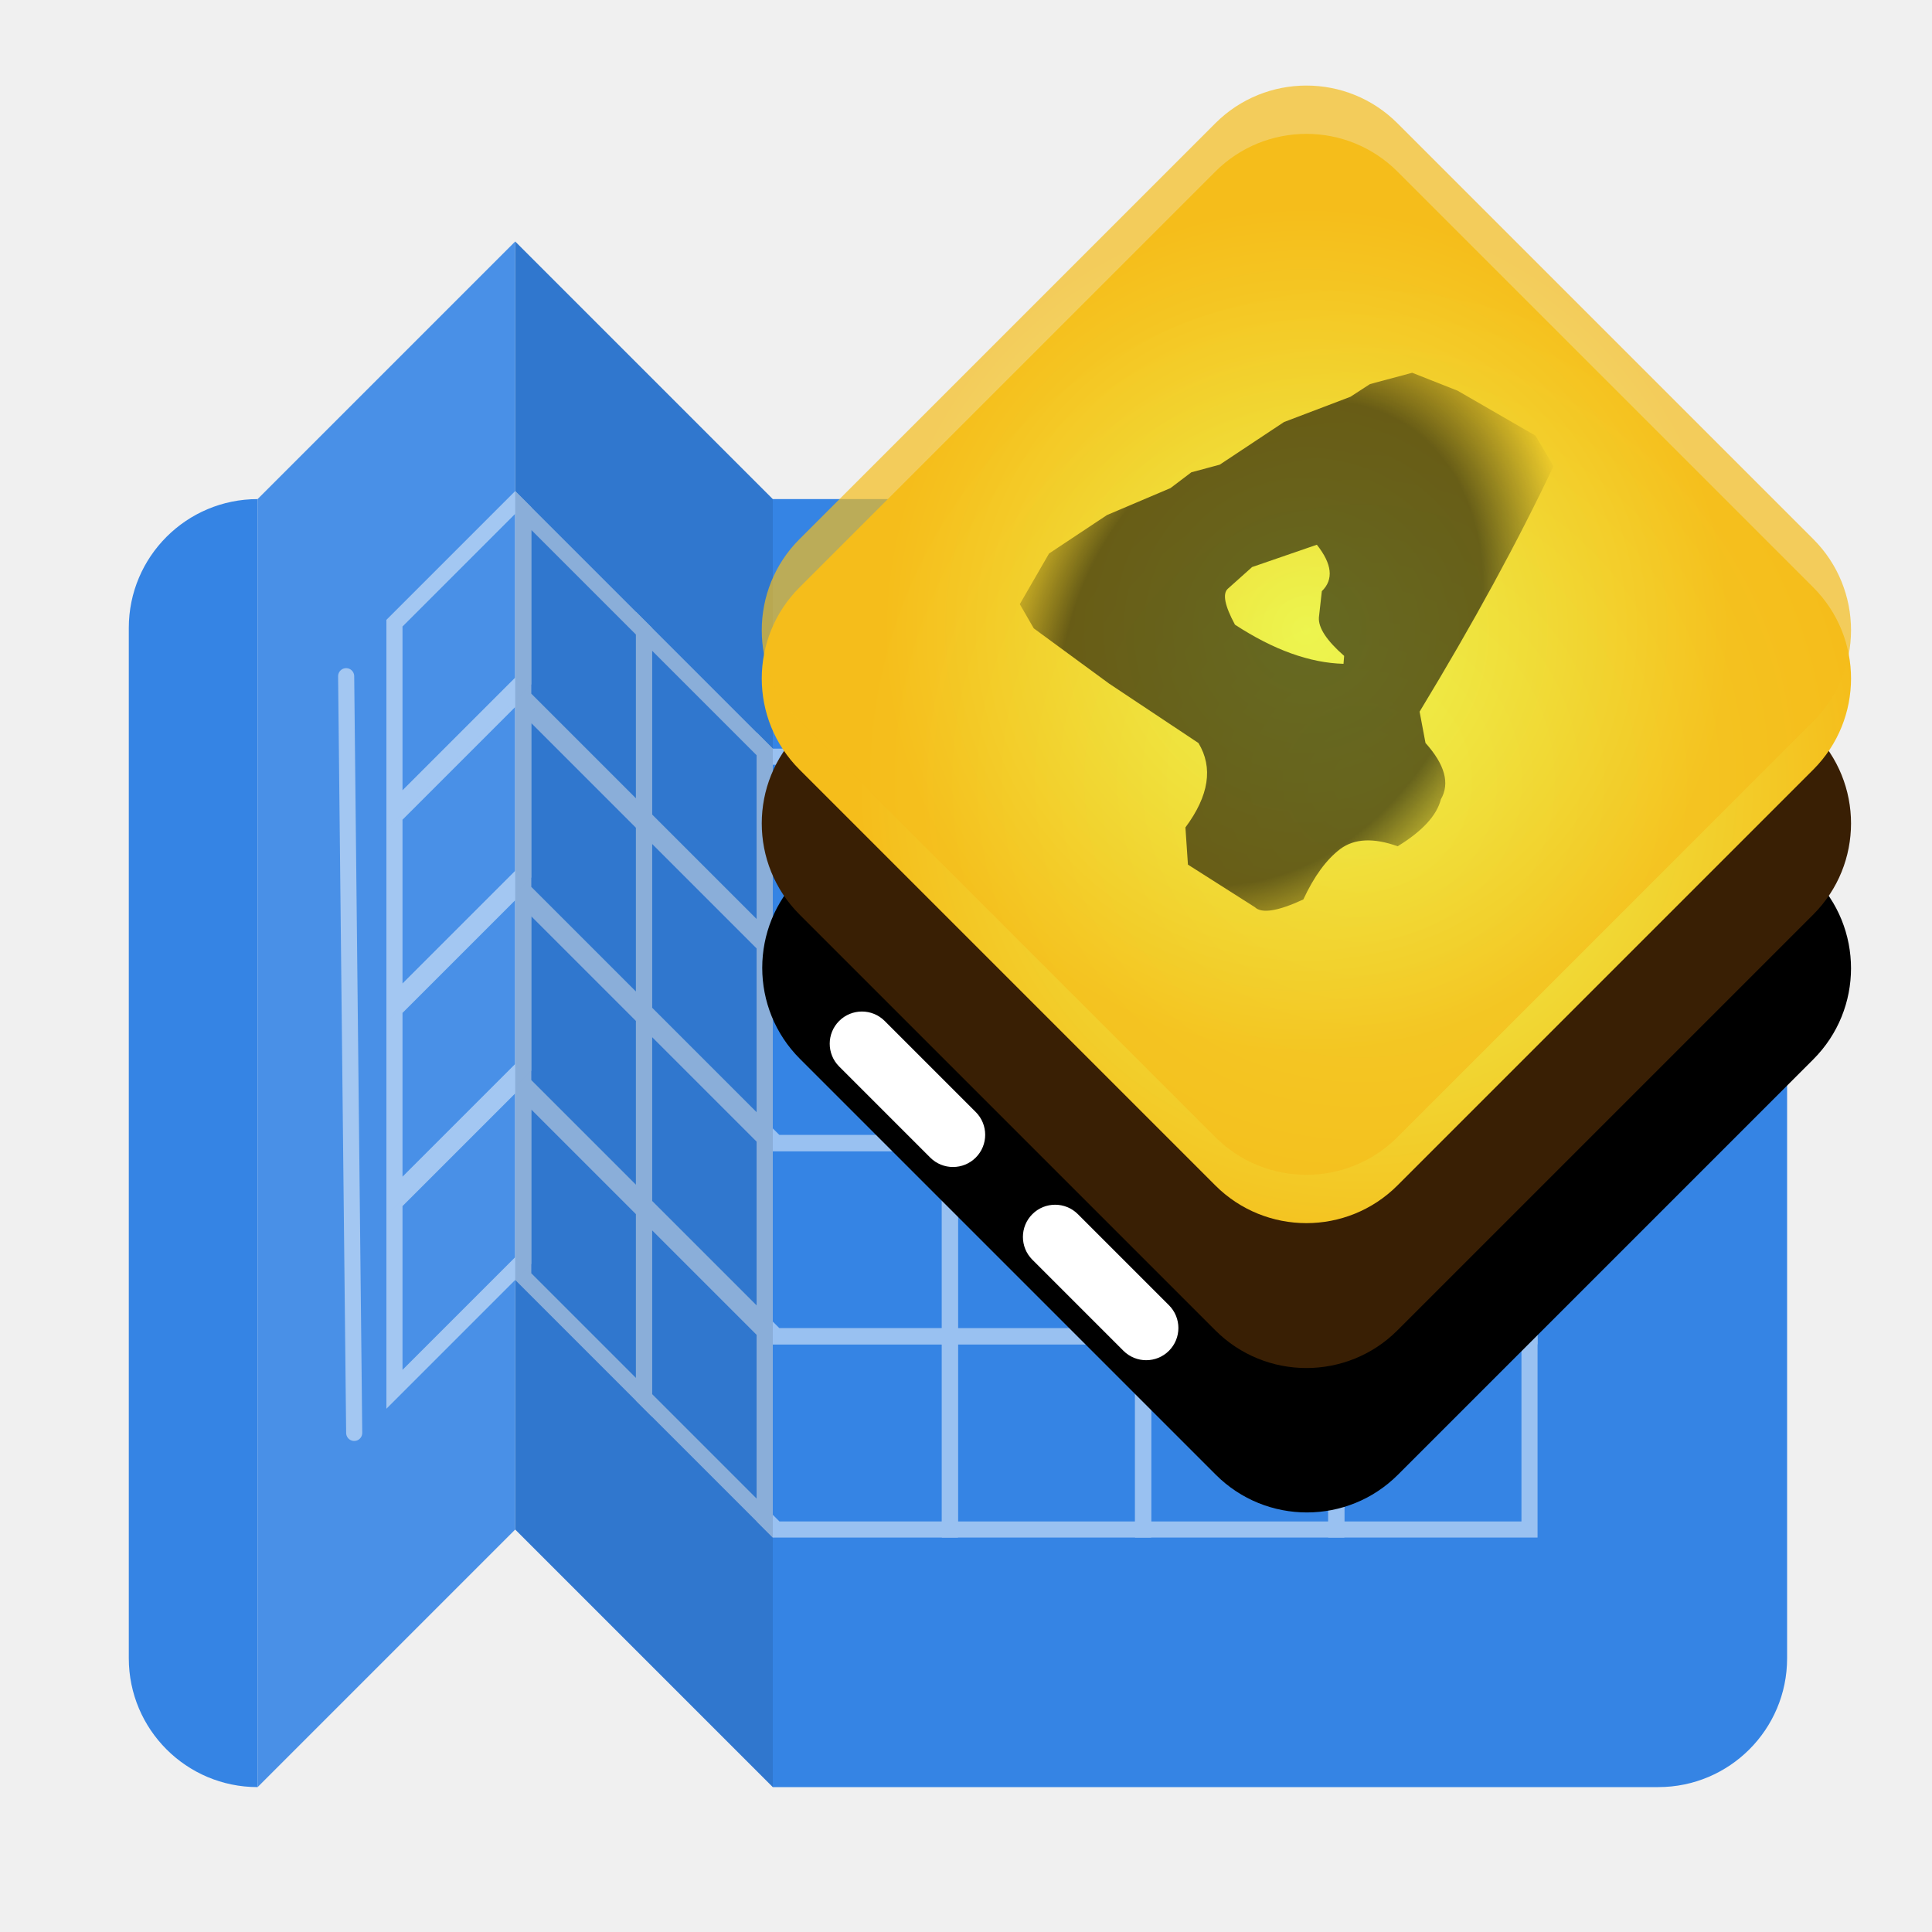
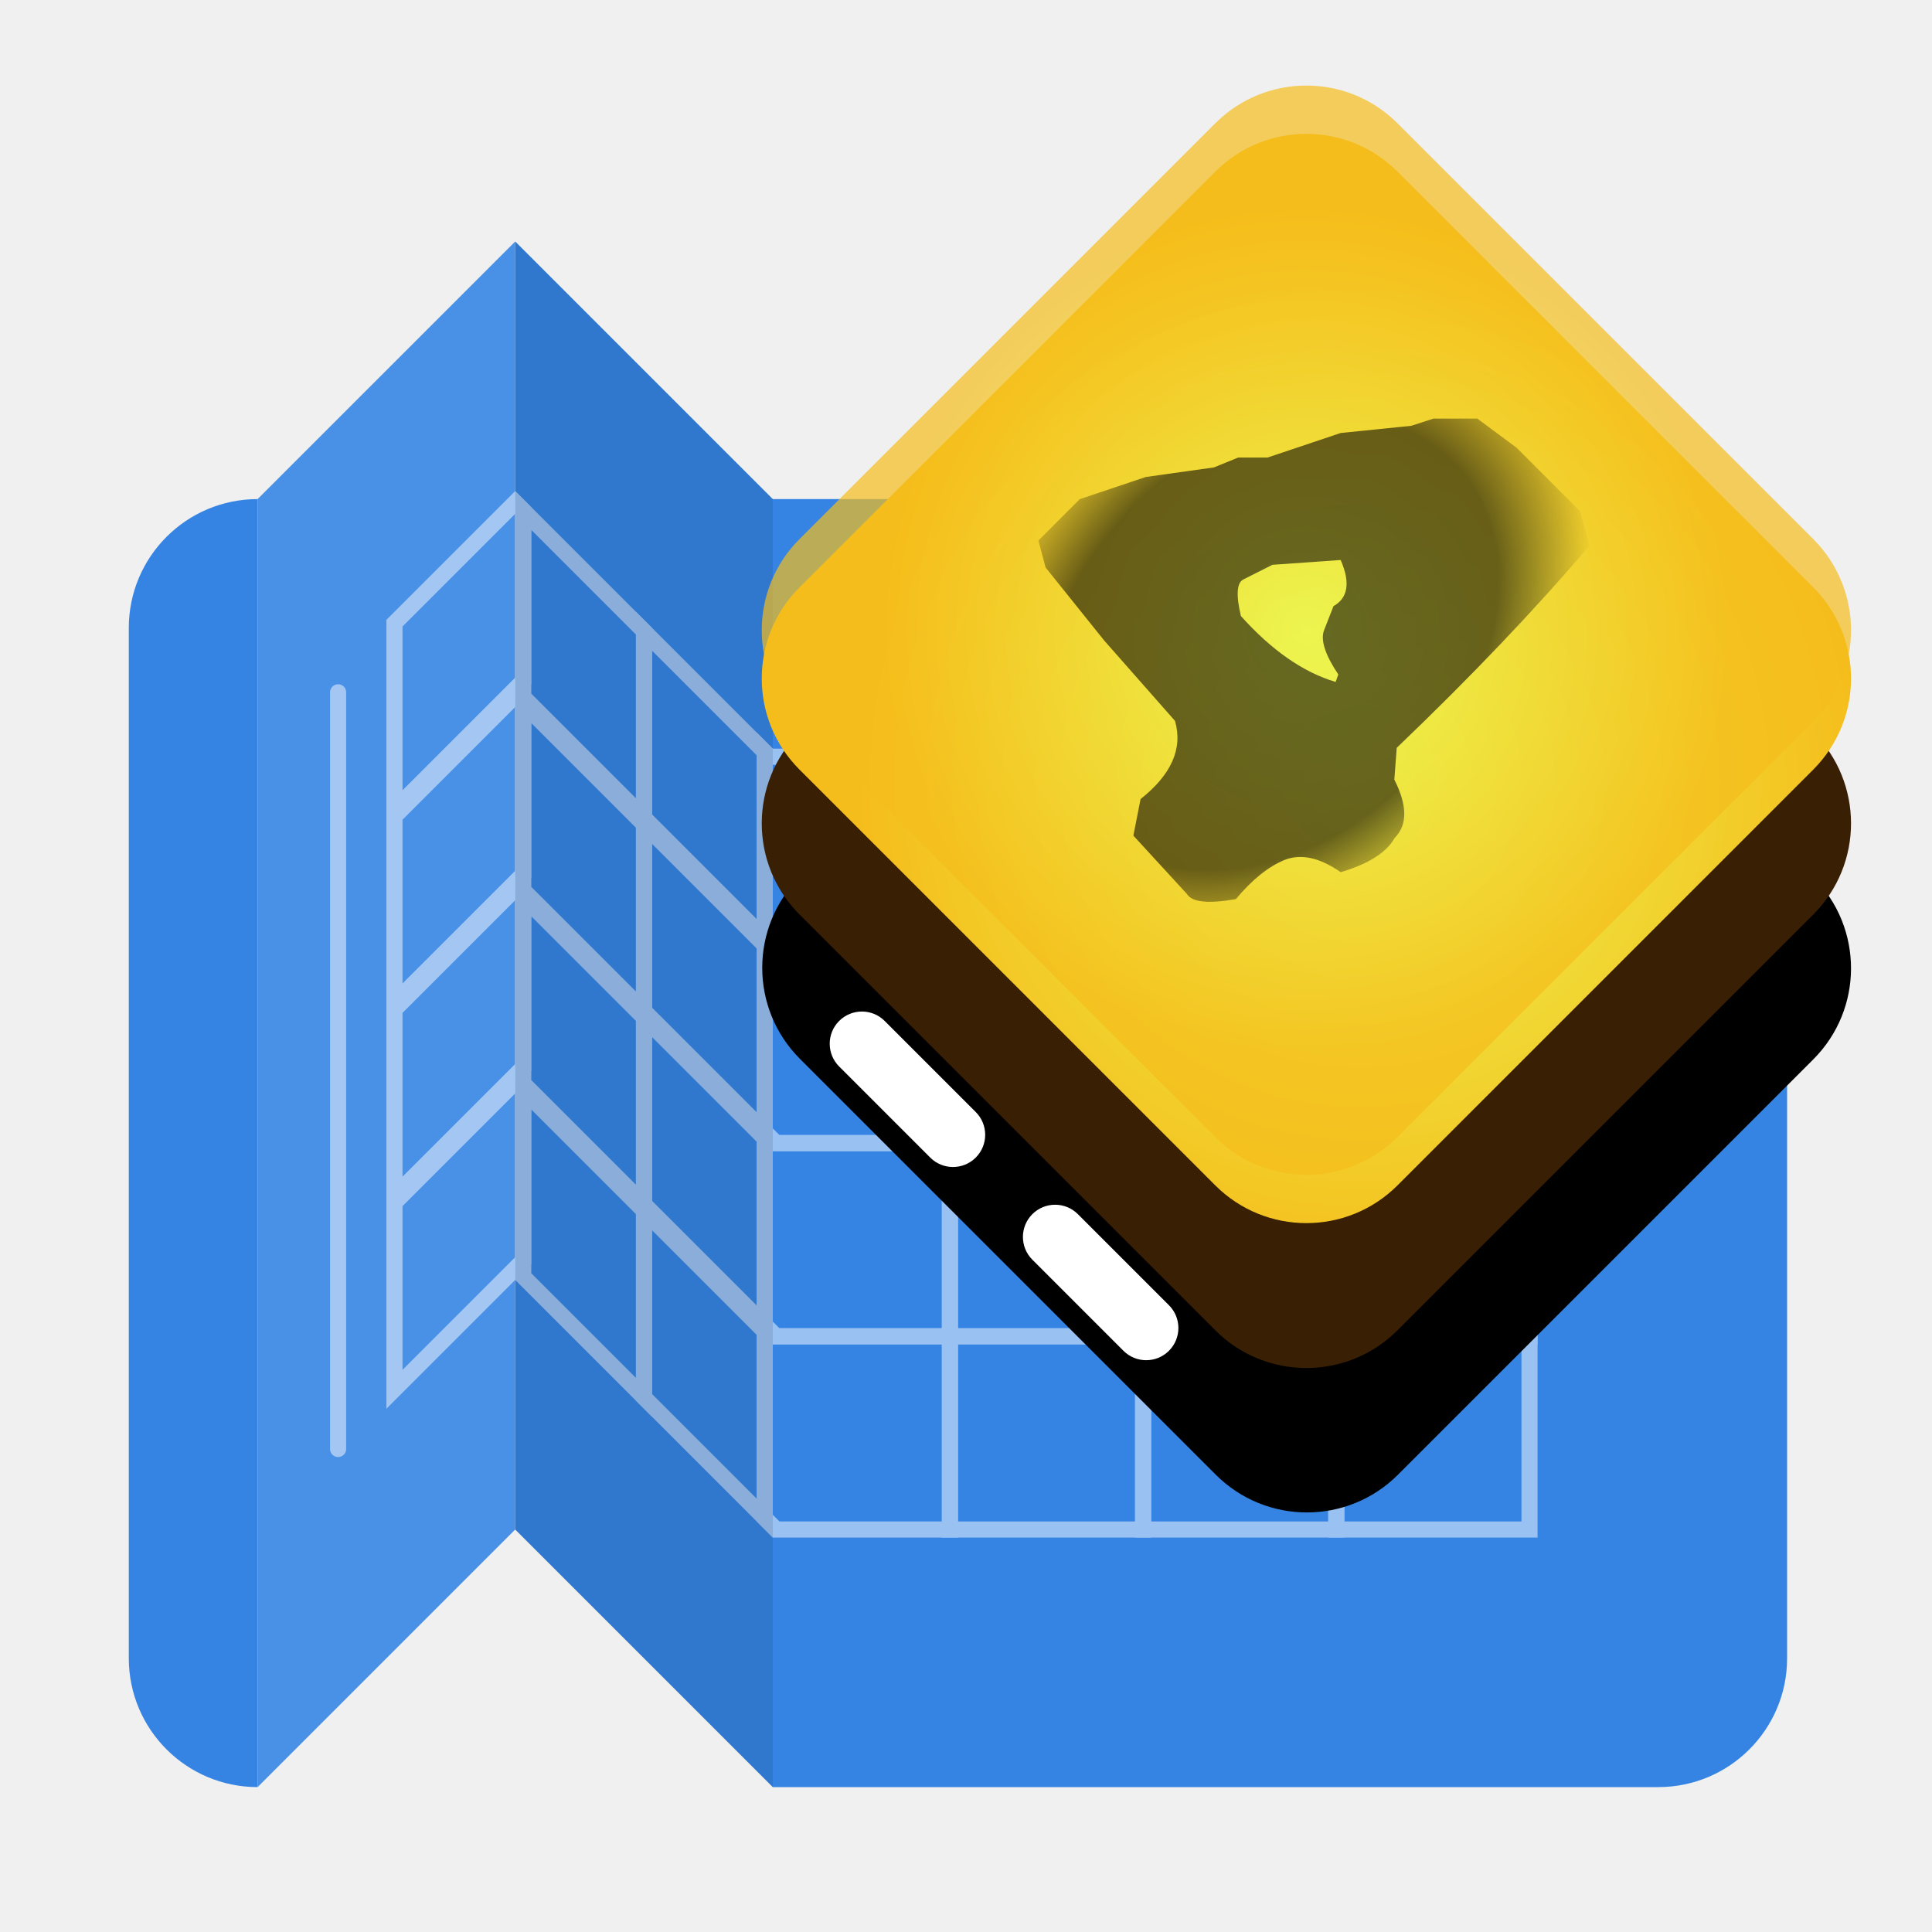
<svg xmlns="http://www.w3.org/2000/svg" width="120" height="120" viewBox="0 0 120 120" fill="none">
  <path d="M48 31H103C107.418 31 111 34.582 111 39V103C111 107.418 107.418 111 103 111H48V31Z" fill="#3584E4" />
  <path d="M32 15L48 31V111L32 95V15Z" fill="#3584E4" />
  <path d="M32 15L16 31V111L32 95V15Z" fill="#3584E4" />
  <path d="M8 39C8 34.582 11.582 31 16 31V31V111V111C11.582 111 8 107.418 8 103V39Z" fill="#3584E4" />
  <rect x="83" y="83" width="12" height="12" stroke="#99C1F1" />
  <rect x="83" y="71" width="12" height="12" stroke="#99C1F1" />
  <rect x="83" y="59" width="12" height="12" stroke="#99C1F1" />
  <rect x="83" y="47" width="12" height="12" stroke="#99C1F1" />
  <rect x="71" y="83" width="12" height="12" stroke="#99C1F1" />
  <rect x="71" y="71" width="12" height="12" stroke="#99C1F1" />
  <rect x="71" y="59" width="12" height="12" stroke="#99C1F1" />
  <rect x="71" y="47" width="12" height="12" stroke="#99C1F1" />
  <rect x="59" y="83" width="12" height="12" stroke="#99C1F1" />
  <rect x="59" y="71" width="12" height="12" stroke="#99C1F1" />
  <rect x="59" y="59" width="12" height="12" stroke="#99C1F1" />
  <rect x="59" y="47" width="12" height="12" stroke="#99C1F1" />
  <path d="M47.646 82.854L47.793 83H48H59V95H48.207L47.5 94.293V82.707L47.646 82.854Z" stroke="#99C1F1" />
  <path d="M40 86.793V75.207L47.5 82.707V94.293L40 86.793Z" stroke="#99C1F1" />
  <path d="M32.5 79.293V67.707L40 75.207V86.793L32.5 79.293Z" stroke="#99C1F1" />
  <path d="M32 67.207L32.5 67.707V78.293L24.5 86.293V74.707L32 67.207Z" stroke="#99C1F1" />
  <path d="M47.646 70.854L47.793 71H48H59V83H48.207L47.5 82.293V70.707L47.646 70.854Z" stroke="#99C1F1" />
  <path d="M40 74.793V63.207L47.5 70.707V82.293L40 74.793Z" stroke="#99C1F1" />
  <path d="M32.5 67.293V55.707L40 63.207V74.793L32.5 67.293Z" stroke="#99C1F1" />
  <path d="M32 55.207L32.5 55.707V66.293L24.5 74.293V62.707L32 55.207Z" stroke="#99C1F1" />
  <path d="M47.646 58.854L47.793 59H48H59V71H48.207L47.5 70.293V58.707L47.646 58.854Z" stroke="#99C1F1" />
  <path d="M40 62.793V51.207L47.5 58.707V70.293L40 62.793Z" stroke="#99C1F1" />
  <path d="M32.5 55.293V43.707L40 51.207V62.793L32.5 55.293Z" stroke="#99C1F1" />
  <path d="M32 43.207L32.5 43.707V54.293L24.5 62.293V50.707L32 43.207Z" stroke="#99C1F1" />
  <path d="M47.646 46.854L47.793 47H48H59V59H48.207L47.5 58.293V46.707L47.646 46.854Z" stroke="#99C1F1" />
  <path d="M40 50.793V39.207L47.5 46.707V58.293L40 50.793Z" stroke="#99C1F1" />
  <path d="M32.5 43.293V31.707L40 39.207V50.793L32.5 43.293Z" stroke="#99C1F1" />
  <path d="M32 31.207L32.5 31.707V42.293L24.5 50.293V38.707L32 31.207Z" stroke="#99C1F1" />
-   <path d="M22 89L21.5 42" stroke="#99C1F1" stroke-linecap="round" />
+   <path d="M21 90L21 43" stroke="#99C1F1" stroke-linecap="round" />
  <path d="M32 15L48 31V111L32 95V15Z" fill="black" fill-opacity="0.1" />
  <path d="M32 15L16 31V111L32 95V15Z" fill="white" fill-opacity="0.1" />
  <rect x="44.03" y="60.112" width="52.484" height="52.527" rx="8" transform="rotate(-45 44.0303 60.1123)" fill="black" />
-   <rect x="44" y="51.143" width="52.527" height="52.527" rx="8" transform="rotate(-45 44 51.1426)" fill="#391F04" />
-   <rect x="44" y="42.143" width="52.527" height="52.527" rx="8" transform="rotate(-45 44 42.1426)" fill="url(#paint0_radial_174_581)" />
-   <rect x="44" y="39.143" width="52.527" height="52.527" rx="8" transform="rotate(-45 44 39.1426)" fill="url(#paint1_radial_174_581)" fill-opacity="0.7" />
-   <path d="M76.262 36.568C75.922 36.877 76.07 37.621 76.706 38.8C79.104 40.365 81.352 41.175 83.448 41.231L83.488 40.74C82.398 39.785 81.875 38.988 81.92 38.346L82.102 36.719C82.846 35.994 82.742 35.032 81.792 33.834L77.771 35.22L76.262 36.568ZM90.536 24.268L95.367 27.057L96.492 28.951C94.287 33.614 91.514 38.698 88.174 44.203L88.54 46.146C89.747 47.493 90.066 48.66 89.495 49.648C89.239 50.654 88.344 51.626 86.811 52.563C85.317 52.026 84.131 52.081 83.252 52.728C82.386 53.383 81.62 54.429 80.953 55.866C79.376 56.597 78.372 56.758 77.942 56.347L73.785 53.703L73.629 51.394C75.092 49.424 75.361 47.676 74.438 46.151L68.884 42.457L64.207 39.026L63.342 37.525L65.158 34.379L68.756 31.991L72.7 30.317L73.998 29.334L75.759 28.862L79.751 26.214L83.877 24.645L85.09 23.857L87.715 23.153L90.536 24.268Z" fill="url(#paint2_radial_174_581)" fill-opacity="0.57" />
+   <rect x="44" y="51.142" width="52.527" height="52.527" rx="8" transform="rotate(-45 44 51.1422)" fill="#391F04" />
+   <rect x="44" y="42.142" width="52.527" height="52.527" rx="8" transform="rotate(-45 44 42.1422)" fill="url(#paint0_radial_177_502)" />
+   <rect x="44" y="39.142" width="52.527" height="52.527" rx="8" transform="rotate(-45 44 39.1422)" fill="url(#paint1_radial_177_502)" fill-opacity="0.7" />
+   <path d="M77.224 35.992C76.815 36.202 76.765 36.959 77.075 38.263C78.986 40.395 80.947 41.759 82.958 42.356L83.124 41.892C82.317 40.688 82.019 39.782 82.229 39.174L82.825 37.649C83.731 37.141 83.88 36.185 83.273 34.782L79.03 35.081L77.224 35.992ZM94.194 27.805L98.139 31.749L98.735 33.871C95.399 37.804 91.404 41.997 86.753 46.45L86.604 48.422C87.421 50.035 87.427 51.245 86.621 52.051C86.112 52.957 84.996 53.664 83.273 54.172C81.969 53.266 80.809 53.012 79.793 53.41C78.787 53.819 77.776 54.631 76.76 55.846C75.047 56.145 74.036 56.04 73.727 55.531L70.396 51.902L70.843 49.632C72.766 48.107 73.478 46.488 72.981 44.776L68.573 39.771L64.943 35.246L64.496 33.572L67.065 31.004L71.158 29.628L75.401 29.032L76.909 28.418H78.732L83.273 26.894L87.665 26.446L89.04 25.999H91.758L94.194 27.805Z" fill="url(#paint2_radial_177_502)" fill-opacity="0.57" />
  <rect x="53.535" y="62" width="12" height="4" rx="2" transform="rotate(45 53.5355 62)" fill="white" />
  <rect x="65.535" y="74" width="12" height="4" rx="2" transform="rotate(45 65.5355 74)" fill="white" />
  <defs>
-     <radialGradient id="paint0_radial_174_581" cx="0" cy="0" r="1" gradientUnits="userSpaceOnUse" gradientTransform="translate(68.1424 75.2758) rotate(141.442) scale(31.197)">
+     <radialGradient id="paint0_radial_177_502" cx="0" cy="0" r="1" gradientUnits="userSpaceOnUse" gradientTransform="translate(68.1424 75.2754) rotate(141.442) scale(31.197)">
      <stop stop-color="#EBFA54" />
      <stop offset="1" stop-color="#F5BD1B" />
    </radialGradient>
-     <radialGradient id="paint1_radial_174_581" cx="0" cy="0" r="1" gradientUnits="userSpaceOnUse" gradientTransform="translate(70.2635 65.4061) rotate(90) scale(26.2635)">
+     <radialGradient id="paint1_radial_177_502" cx="0" cy="0" r="1" gradientUnits="userSpaceOnUse" gradientTransform="translate(70.2635 65.4057) rotate(90) scale(26.2635)">
      <stop stop-color="#EBFA54" />
      <stop offset="1" stop-color="#F5BD1B" />
    </radialGradient>
-     <radialGradient id="paint2_radial_174_581" cx="0" cy="0" r="1" gradientUnits="userSpaceOnUse" gradientTransform="translate(78.9307 39.9309) rotate(120) scale(22.5 17)">
+     <radialGradient id="paint2_radial_177_502" cx="0" cy="0" r="1" gradientUnits="userSpaceOnUse" gradientTransform="translate(78.9307 39.9308) rotate(135) scale(22.5 17)">
      <stop offset="0.707" />
      <stop offset="1" stop-opacity="0" />
    </radialGradient>
  </defs>
</svg>
